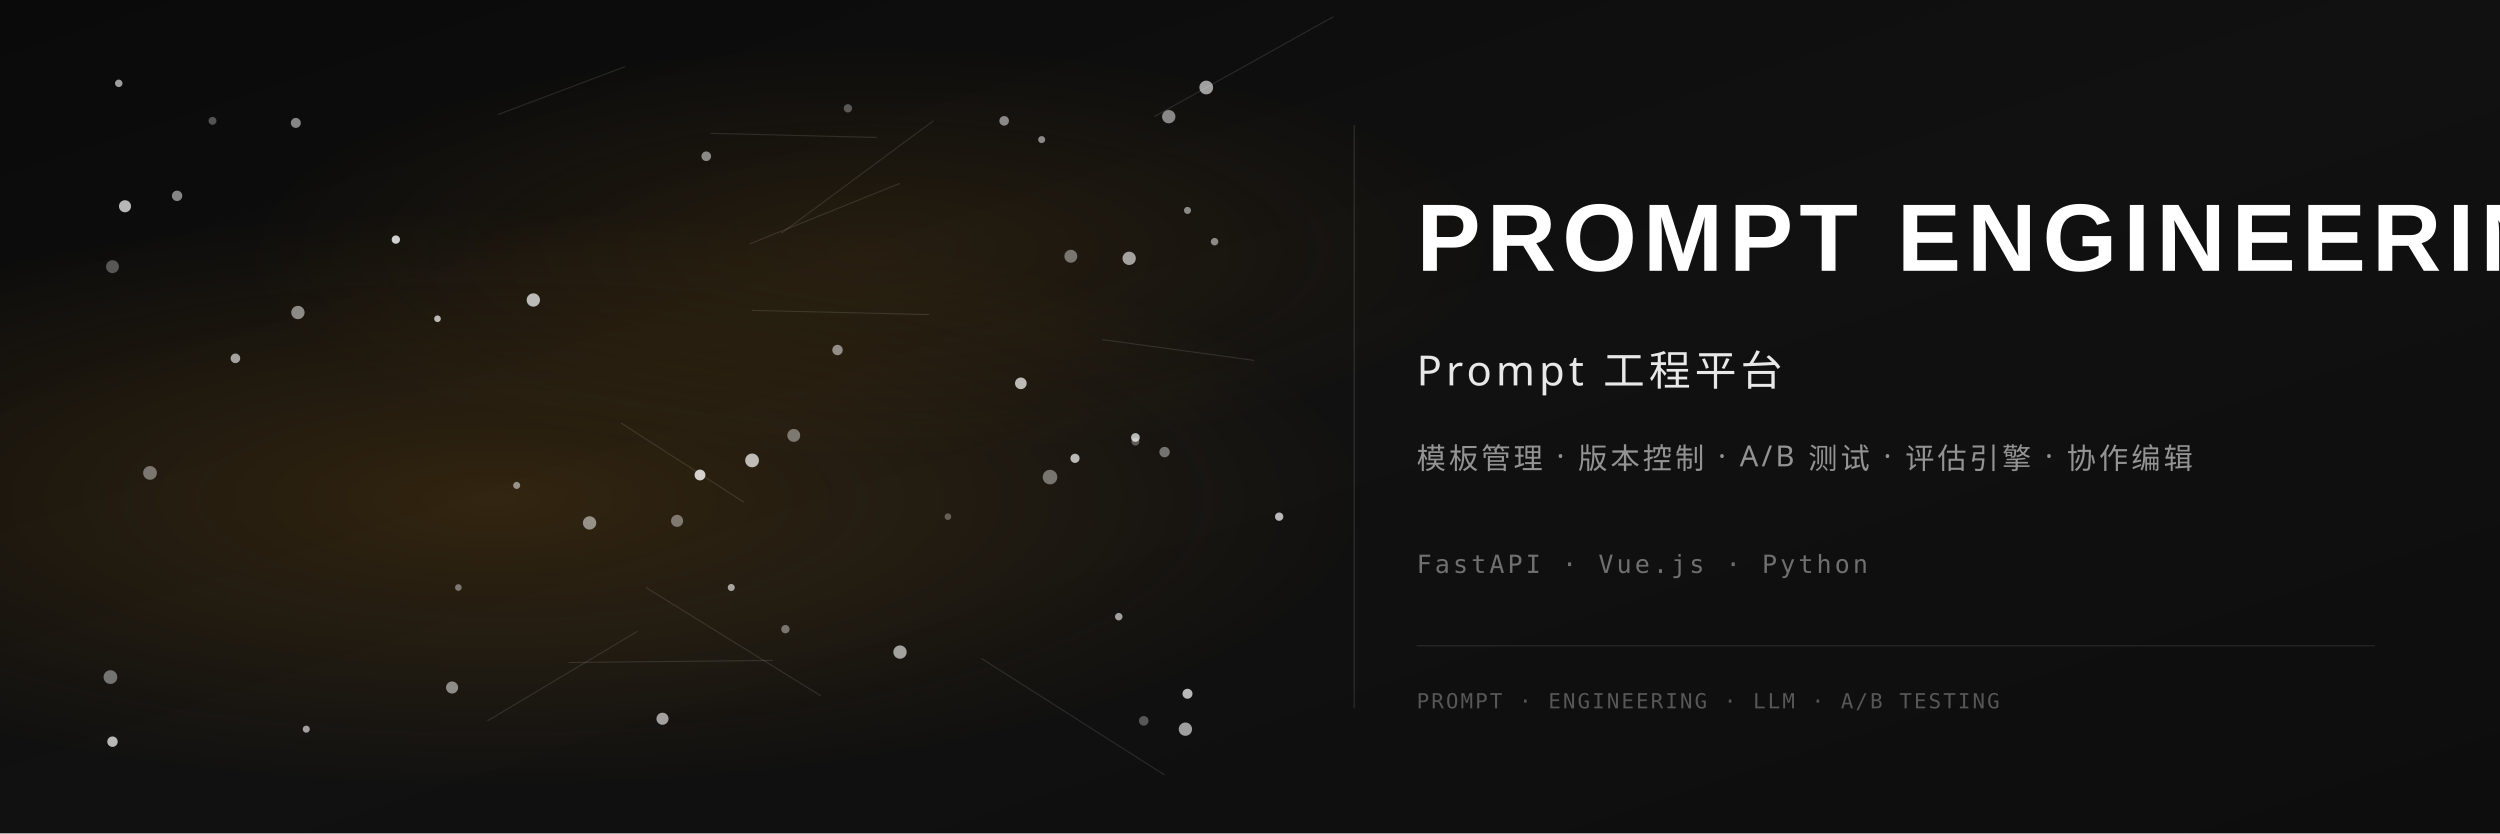
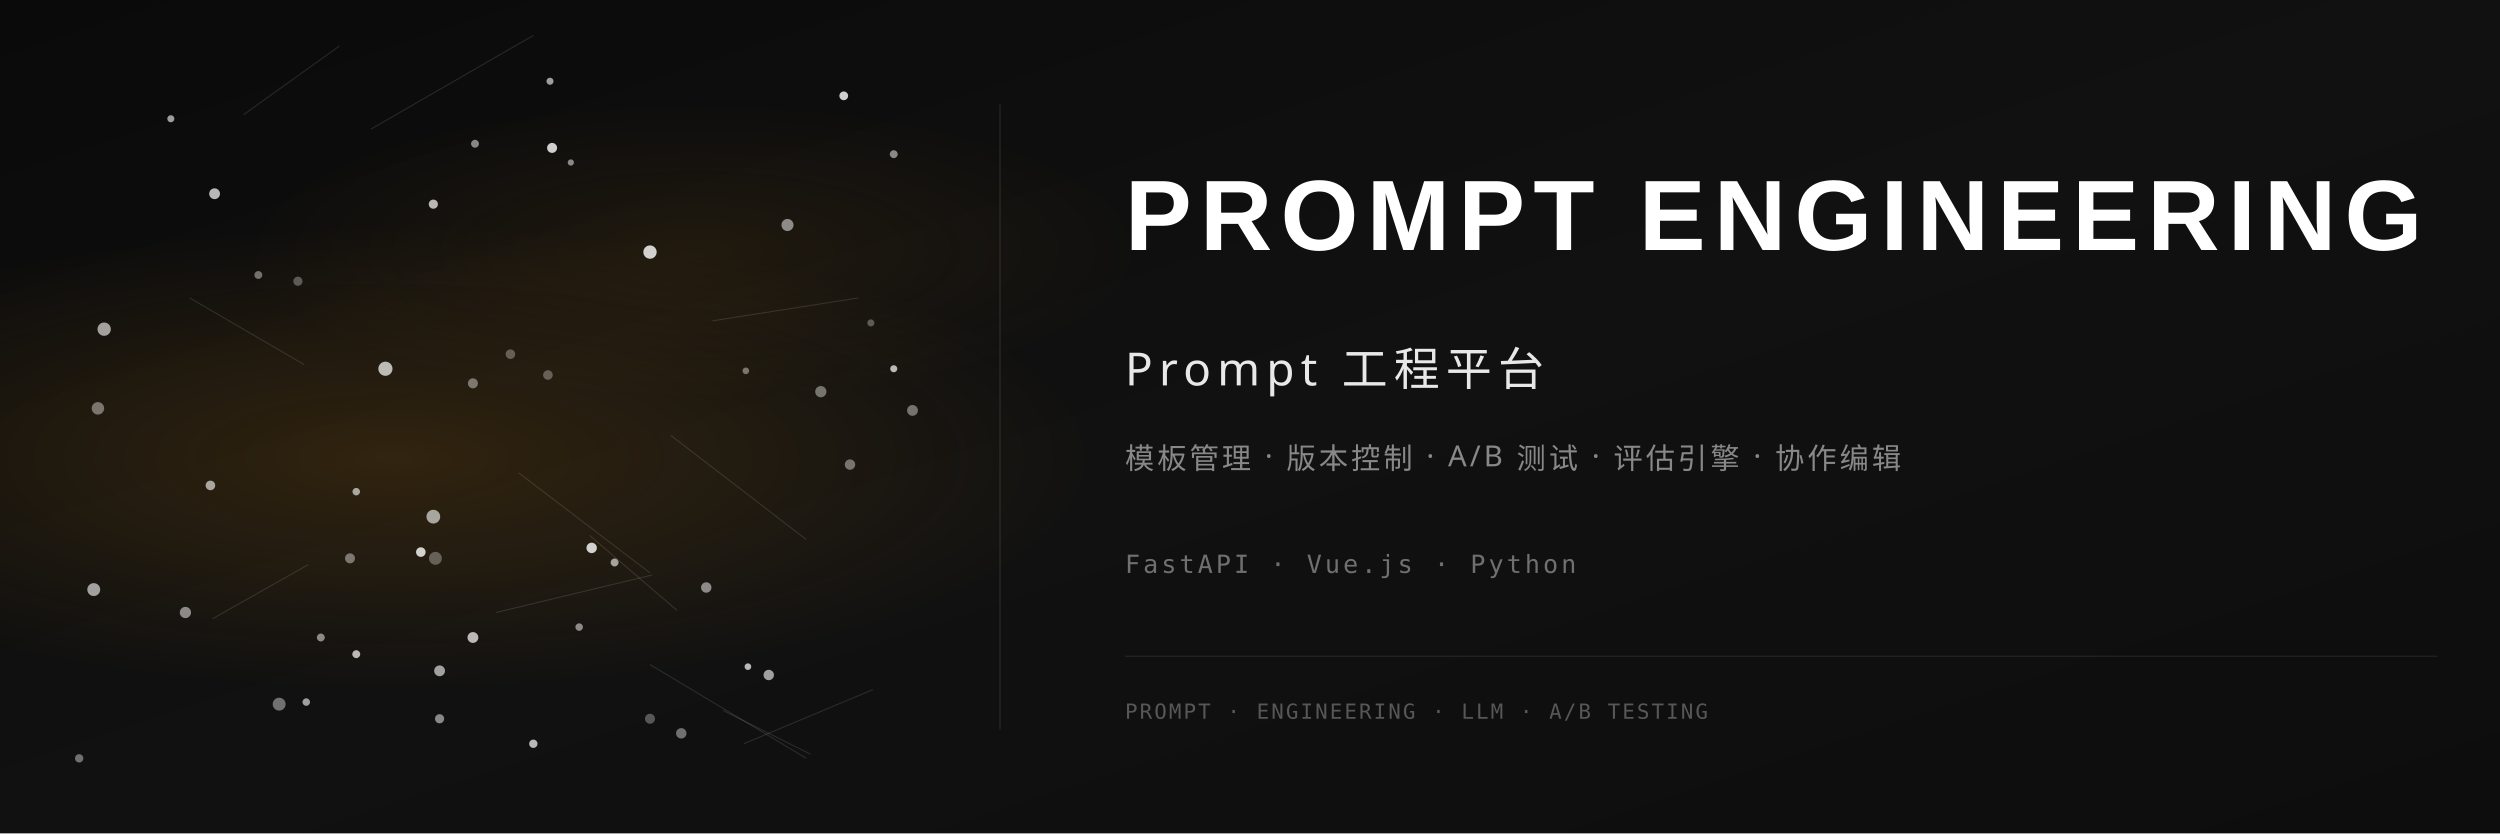
<svg xmlns="http://www.w3.org/2000/svg" viewBox="0 0 1200 400" width="1200" height="400">
  <defs>
    <linearGradient id="bg" x1="0%" y1="0%" x2="100%" y2="100%">
      <stop offset="0%" style="stop-color:#0a0a0a" />
      <stop offset="50%" style="stop-color:#111111" />
      <stop offset="100%" style="stop-color:#0d0d0d" />
    </linearGradient>
-     <radialGradient id="glow1" cx="20%" cy="60%" r="35%">
+     <radialGradient id="glow1" cx="16%" cy="55%" r="28%">
      <stop offset="0%" style="stop-color:#F39C12;stop-opacity:0.15" />
      <stop offset="100%" style="stop-color:#F39C12;stop-opacity:0" />
    </radialGradient>
-     <radialGradient id="glow2" cx="35%" cy="30%" r="25%">
-       <stop offset="0%" style="stop-color:#F39C12;stop-opacity:0.1" />
+     <radialGradient id="glow2" cx="28%" cy="30%" r="18%">
+       <stop offset="0%" style="stop-color:#F39C12;stop-opacity:0.08" />
      <stop offset="100%" style="stop-color:#F39C12;stop-opacity:0" />
    </radialGradient>
  </defs>
  <rect width="1200" height="400" fill="url(#bg)" />
  <rect width="1200" height="400" fill="url(#glow1)" />
  <rect width="1200" height="400" fill="url(#glow2)" />
-   <circle cx="500" cy="67" r="1.7" fill="white" opacity="0.5" />
-   <circle cx="85" cy="94" r="2.5" fill="white" opacity="0.5" />
-   <circle cx="561" cy="56" r="3.2" fill="white" opacity="0.5" />
-   <circle cx="570" cy="101" r="1.7" fill="white" opacity="0.5" />
-   <circle cx="542" cy="124" r="3.2" fill="white" opacity="0.6" />
-   <circle cx="482" cy="58" r="2.3" fill="white" opacity="0.5" />
-   <circle cx="504" cy="229" r="3.5" fill="white" opacity="0.4" />
-   <circle cx="54" cy="128" r="3.1" fill="white" opacity="0.3" />
-   <circle cx="102" cy="58" r="1.9" fill="white" opacity="0.3" />
-   <circle cx="579" cy="42" r="3.3" fill="white" opacity="0.6" />
-   <circle cx="147" cy="350" r="1.7" fill="white" opacity="0.6" />
-   <circle cx="60" cy="99" r="2.9" fill="white" opacity="0.7" />
-   <circle cx="143" cy="150" r="3.2" fill="white" opacity="0.5" />
-   <circle cx="142" cy="59" r="2.4" fill="white" opacity="0.5" />
-   <circle cx="57" cy="40" r="1.8" fill="white" opacity="0.6" />
-   <circle cx="54" cy="356" r="2.5" fill="white" opacity="0.7" />
-   <circle cx="351" cy="282" r="1.7" fill="white" opacity="0.6" />
-   <circle cx="53" cy="325" r="3.3" fill="white" opacity="0.4" />
-   <circle cx="614" cy="248" r="2.0" fill="white" opacity="0.7" />
-   <circle cx="381" cy="209" r="3.1" fill="white" opacity="0.4" />
-   <circle cx="402" cy="168" r="2.5" fill="white" opacity="0.5" />
-   <circle cx="545" cy="210" r="2.1" fill="white" opacity="0.7" />
-   <circle cx="220" cy="282" r="1.6" fill="white" opacity="0.4" />
-   <circle cx="545" cy="212" r="1.9" fill="white" opacity="0.3" />
-   <circle cx="113" cy="172" r="2.3" fill="white" opacity="0.6" />
-   <circle cx="377" cy="302" r="2.0" fill="white" opacity="0.4" />
-   <circle cx="339" cy="75" r="2.3" fill="white" opacity="0.5" />
-   <circle cx="361" cy="221" r="3.3" fill="white" opacity="0.7" />
-   <circle cx="336" cy="228" r="2.6" fill="white" opacity="0.8" />
-   <circle cx="432" cy="313" r="3.2" fill="white" opacity="0.6" />
-   <circle cx="516" cy="220" r="2.2" fill="white" opacity="0.7" />
-   <circle cx="559" cy="217" r="2.5" fill="white" opacity="0.4" />
-   <circle cx="217" cy="330" r="2.9" fill="white" opacity="0.5" />
-   <circle cx="72" cy="227" r="3.3" fill="white" opacity="0.4" />
-   <circle cx="256" cy="144" r="3.2" fill="white" opacity="0.7" />
-   <circle cx="514" cy="123" r="3.1" fill="white" opacity="0.4" />
-   <circle cx="190" cy="115" r="2.0" fill="white" opacity="0.8" />
-   <circle cx="570" cy="333" r="2.4" fill="white" opacity="0.7" />
-   <circle cx="210" cy="153" r="1.6" fill="white" opacity="0.7" />
-   <circle cx="248" cy="233" r="1.7" fill="white" opacity="0.5" />
-   <circle cx="490" cy="184" r="2.8" fill="white" opacity="0.7" />
-   <circle cx="283" cy="251" r="3.2" fill="white" opacity="0.5" />
-   <circle cx="549" cy="346" r="2.3" fill="white" opacity="0.3" />
-   <circle cx="537" cy="296" r="1.8" fill="white" opacity="0.6" />
-   <circle cx="318" cy="345" r="2.9" fill="white" opacity="0.6" />
-   <circle cx="455" cy="248" r="1.6" fill="white" opacity="0.3" />
-   <circle cx="569" cy="350" r="3.2" fill="white" opacity="0.6" />
-   <circle cx="407" cy="52" r="2.0" fill="white" opacity="0.3" />
-   <circle cx="325" cy="250" r="2.9" fill="white" opacity="0.4" />
-   <circle cx="583" cy="116" r="1.8" fill="white" opacity="0.5" />
-   <line x1="234" y1="346" x2="306" y2="303" stroke="white" stroke-width="0.5" opacity="0.12" />
-   <line x1="298" y1="203" x2="357" y2="241" stroke="white" stroke-width="0.5" opacity="0.12" />
-   <line x1="554" y1="56" x2="640" y2="8" stroke="white" stroke-width="0.5" opacity="0.12" />
-   <line x1="361" y1="149" x2="446" y2="151" stroke="white" stroke-width="0.5" opacity="0.12" />
-   <line x1="360" y1="117" x2="432" y2="88" stroke="white" stroke-width="0.5" opacity="0.12" />
-   <line x1="310" y1="282" x2="394" y2="334" stroke="white" stroke-width="0.5" opacity="0.12" />
-   <line x1="471" y1="316" x2="559" y2="372" stroke="white" stroke-width="0.5" opacity="0.12" />
-   <line x1="529" y1="163" x2="602" y2="173" stroke="white" stroke-width="0.5" opacity="0.12" />
-   <line x1="273" y1="318" x2="371" y2="317" stroke="white" stroke-width="0.5" opacity="0.12" />
-   <line x1="239" y1="55" x2="300" y2="32" stroke="white" stroke-width="0.5" opacity="0.12" />
-   <line x1="375" y1="112" x2="448" y2="58" stroke="white" stroke-width="0.5" opacity="0.12" />
-   <line x1="341" y1="64" x2="421" y2="66" stroke="white" stroke-width="0.5" opacity="0.12" />
-   <line x1="650" y1="60" x2="650" y2="340" stroke="white" stroke-width="0.5" opacity="0.15" />
-   <text x="680" y="130" font-family="'SF Pro Display','Helvetica Neue',Arial,sans-serif" font-size="46" font-weight="800" fill="white" letter-spacing="3">PROMPT ENGINEERING</text>
-   <text x="680" y="185" font-family="'Noto Sans SC','PingFang SC','Microsoft YaHei',sans-serif" font-size="20" font-weight="500" fill="white" opacity="0.9" letter-spacing="2">Prompt 工程平台</text>
-   <text x="680" y="225" font-family="'Noto Sans SC','PingFang SC','Microsoft YaHei',sans-serif" font-size="14" font-weight="300" fill="white" opacity="0.55" letter-spacing="1.5">模板管理 · 版本控制 · A/B 测试 · 评估引擎 · 协作编辑</text>
-   <text x="680" y="275" font-family="'SF Mono','Fira Code','Consolas',monospace" font-size="12" fill="white" opacity="0.4" letter-spacing="1.5">FastAPI · Vue.js · Python</text>
-   <line x1="680" y1="310" x2="1140" y2="310" stroke="white" stroke-width="0.5" opacity="0.12" />
-   <text x="680" y="340" font-family="'SF Mono','Fira Code','Consolas',monospace" font-size="10" fill="white" opacity="0.3" letter-spacing="1">PROMPT · ENGINEERING · LLM · A/B TESTING</text>
+   <circle cx="202" cy="265" r="2.3" fill="white" opacity="0.8" />
+   <circle cx="378" cy="108" r="2.9" fill="white" opacity="0.5" />
+   <circle cx="408" cy="223" r="2.5" fill="white" opacity="0.4" />
+   <circle cx="89" cy="294" r="2.7" fill="white" opacity="0.5" />
+   <circle cx="405" cy="46" r="2.1" fill="white" opacity="0.8" />
+   <circle cx="394" cy="188" r="2.7" fill="white" opacity="0.4" />
+   <circle cx="418" cy="155" r="1.7" fill="white" opacity="0.3" />
+   <circle cx="38" cy="364" r="2.0" fill="white" opacity="0.4" />
+   <circle cx="124" cy="132" r="1.9" fill="white" opacity="0.4" />
+   <circle cx="339" cy="282" r="2.5" fill="white" opacity="0.5" />
+   <circle cx="227" cy="184" r="2.4" fill="white" opacity="0.4" />
+   <circle cx="101" cy="233" r="2.3" fill="white" opacity="0.6" />
+   <circle cx="134" cy="338" r="3.1" fill="white" opacity="0.4" />
+   <circle cx="228" cy="69" r="1.9" fill="white" opacity="0.5" />
+   <circle cx="245" cy="170" r="2.3" fill="white" opacity="0.3" />
+   <circle cx="327" cy="352" r="2.5" fill="white" opacity="0.4" />
+   <circle cx="154" cy="306" r="1.9" fill="white" opacity="0.5" />
+   <circle cx="438" cy="197" r="2.6" fill="white" opacity="0.4" />
+   <circle cx="312" cy="345" r="2.4" fill="white" opacity="0.3" />
+   <circle cx="208" cy="248" r="3.3" fill="white" opacity="0.6" />
+   <circle cx="278" cy="301" r="1.8" fill="white" opacity="0.5" />
+   <circle cx="147" cy="337" r="1.8" fill="white" opacity="0.6" />
+   <circle cx="82" cy="57" r="1.7" fill="white" opacity="0.6" />
+   <circle cx="265" cy="71" r="2.4" fill="white" opacity="0.8" />
+   <circle cx="45" cy="283" r="3.1" fill="white" opacity="0.6" />
+   <circle cx="369" cy="324" r="2.5" fill="white" opacity="0.6" />
+   <circle cx="47" cy="196" r="3.0" fill="white" opacity="0.4" />
+   <circle cx="256" cy="357" r="2.0" fill="white" opacity="0.7" />
+   <circle cx="171" cy="314" r="1.9" fill="white" opacity="0.7" />
+   <circle cx="295" cy="270" r="1.9" fill="white" opacity="0.6" />
+   <circle cx="358" cy="178" r="1.6" fill="white" opacity="0.4" />
+   <circle cx="264" cy="39" r="1.7" fill="white" opacity="0.6" />
+   <circle cx="263" cy="180" r="2.3" fill="white" opacity="0.3" />
+   <circle cx="429" cy="177" r="1.7" fill="white" opacity="0.7" />
+   <circle cx="171" cy="236" r="1.8" fill="white" opacity="0.6" />
+   <circle cx="209" cy="268" r="3.1" fill="white" opacity="0.3" />
+   <circle cx="208" cy="98" r="2.2" fill="white" opacity="0.7" />
+   <circle cx="284" cy="263" r="2.5" fill="white" opacity="0.8" />
+   <circle cx="211" cy="345" r="2.2" fill="white" opacity="0.5" />
+   <circle cx="50" cy="158" r="3.2" fill="white" opacity="0.6" />
+   <circle cx="227" cy="306" r="2.6" fill="white" opacity="0.7" />
+   <circle cx="274" cy="78" r="1.5" fill="white" opacity="0.5" />
+   <circle cx="429" cy="74" r="1.9" fill="white" opacity="0.5" />
+   <circle cx="168" cy="268" r="2.4" fill="white" opacity="0.4" />
+   <circle cx="359" cy="320" r="1.6" fill="white" opacity="0.7" />
+   <circle cx="312" cy="121" r="3.2" fill="white" opacity="0.8" />
+   <circle cx="211" cy="322" r="2.6" fill="white" opacity="0.6" />
+   <circle cx="103" cy="93" r="2.6" fill="white" opacity="0.7" />
+   <circle cx="185" cy="177" r="3.4" fill="white" opacity="0.7" />
+   <circle cx="143" cy="135" r="2.2" fill="white" opacity="0.3" />
+   <line x1="178" y1="62" x2="256" y2="17" stroke="white" stroke-width="0.5" opacity="0.12" />
+   <line x1="357" y1="357" x2="419" y2="331" stroke="white" stroke-width="0.5" opacity="0.12" />
+   <line x1="238" y1="294" x2="313" y2="276" stroke="white" stroke-width="0.5" opacity="0.12" />
+   <line x1="312" y1="319" x2="387" y2="364" stroke="white" stroke-width="0.5" opacity="0.12" />
+   <line x1="249" y1="227" x2="312" y2="275" stroke="white" stroke-width="0.5" opacity="0.12" />
+   <line x1="342" y1="154" x2="412" y2="143" stroke="white" stroke-width="0.5" opacity="0.12" />
+   <line x1="347" y1="341" x2="389" y2="362" stroke="white" stroke-width="0.5" opacity="0.12" />
+   <line x1="322" y1="209" x2="387" y2="259" stroke="white" stroke-width="0.5" opacity="0.12" />
+   <line x1="91" y1="143" x2="146" y2="175" stroke="white" stroke-width="0.5" opacity="0.12" />
+   <line x1="117" y1="55" x2="163" y2="22" stroke="white" stroke-width="0.5" opacity="0.12" />
+   <line x1="283" y1="257" x2="325" y2="293" stroke="white" stroke-width="0.5" opacity="0.12" />
+   <line x1="102" y1="297" x2="148" y2="271" stroke="white" stroke-width="0.5" opacity="0.12" />
+   <line x1="480" y1="50" x2="480" y2="350" stroke="white" stroke-width="0.5" opacity="0.12" />
+   <text x="540" y="120" font-family="'SF Pro Display','Helvetica Neue',Arial,sans-serif" font-size="48" font-weight="800" fill="white" letter-spacing="4">PROMPT ENGINEERING</text>
+   <text x="540" y="185" font-family="'Noto Sans SC','PingFang SC','Microsoft YaHei',sans-serif" font-size="22" font-weight="500" fill="white" opacity="0.9" letter-spacing="3">Prompt 工程平台</text>
+   <text x="540" y="225" font-family="'Noto Sans SC','PingFang SC','Microsoft YaHei',sans-serif" font-size="14" font-weight="300" fill="white" opacity="0.5" letter-spacing="1.5">模板管理 · 版本控制 · A/B 测试 · 评估引擎 · 协作编辑</text>
+   <text x="540" y="275" font-family="'SF Mono','Fira Code','Consolas',monospace" font-size="12" fill="white" opacity="0.4" letter-spacing="1.5">FastAPI · Vue.js · Python</text>
+   <line x1="540" y1="315" x2="1170" y2="315" stroke="white" stroke-width="0.5" opacity="0.1" />
+   <text x="540" y="345" font-family="'SF Mono','Fira Code','Consolas',monospace" font-size="10" fill="white" opacity="0.3" letter-spacing="1">PROMPT · ENGINEERING · LLM · A/B TESTING</text>
</svg>
